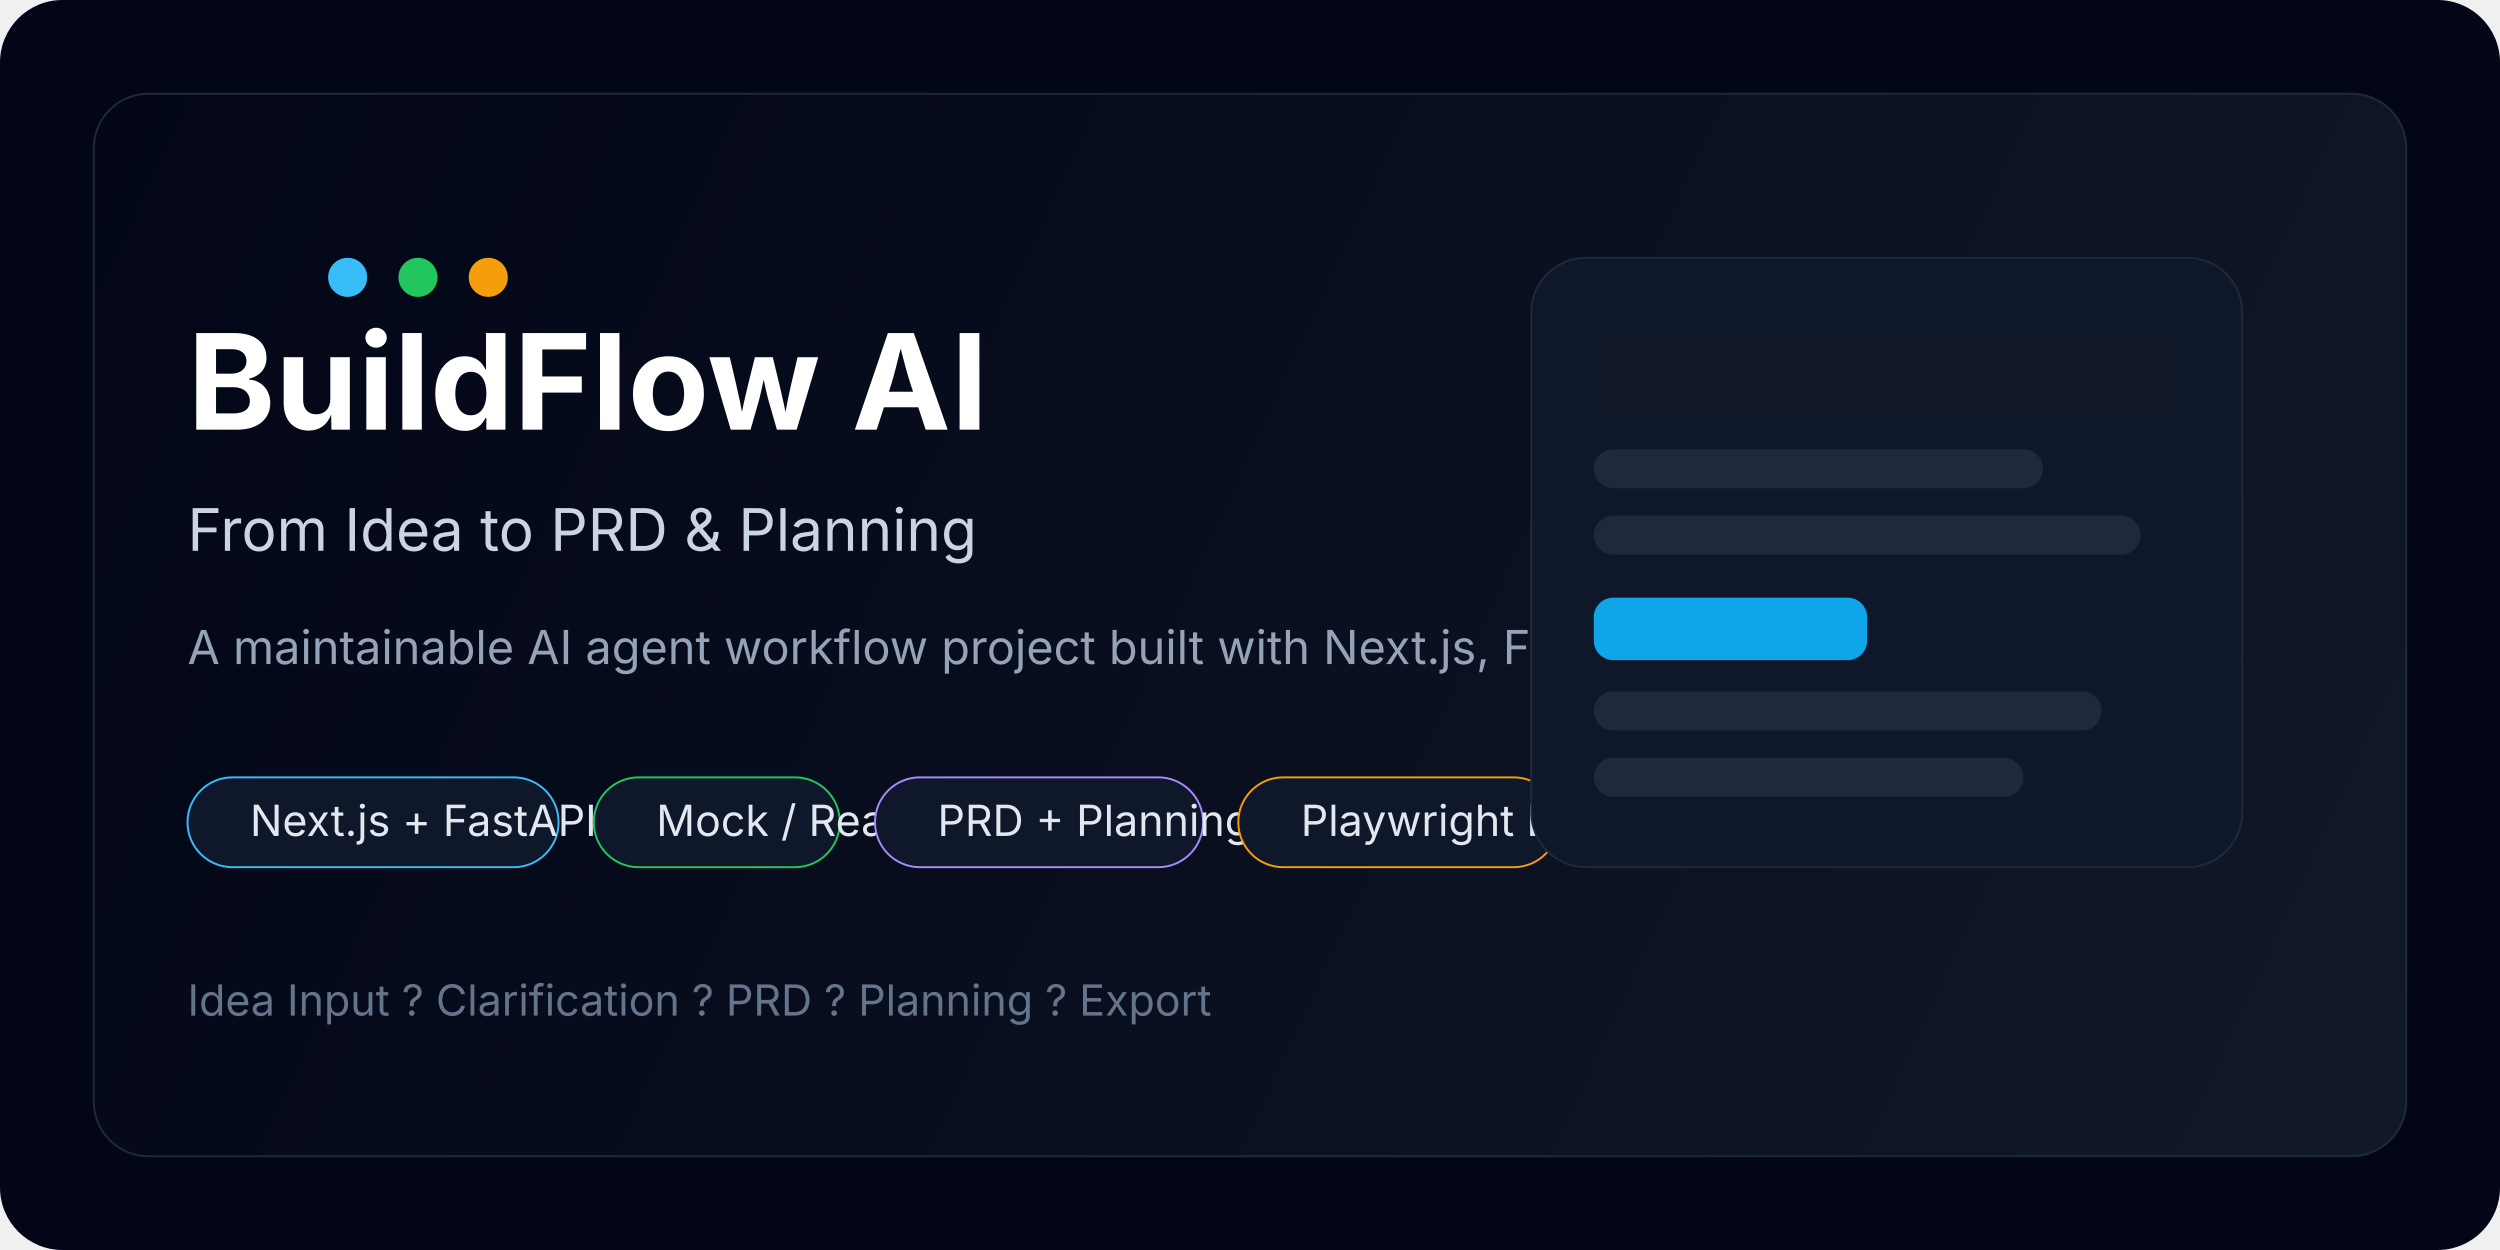
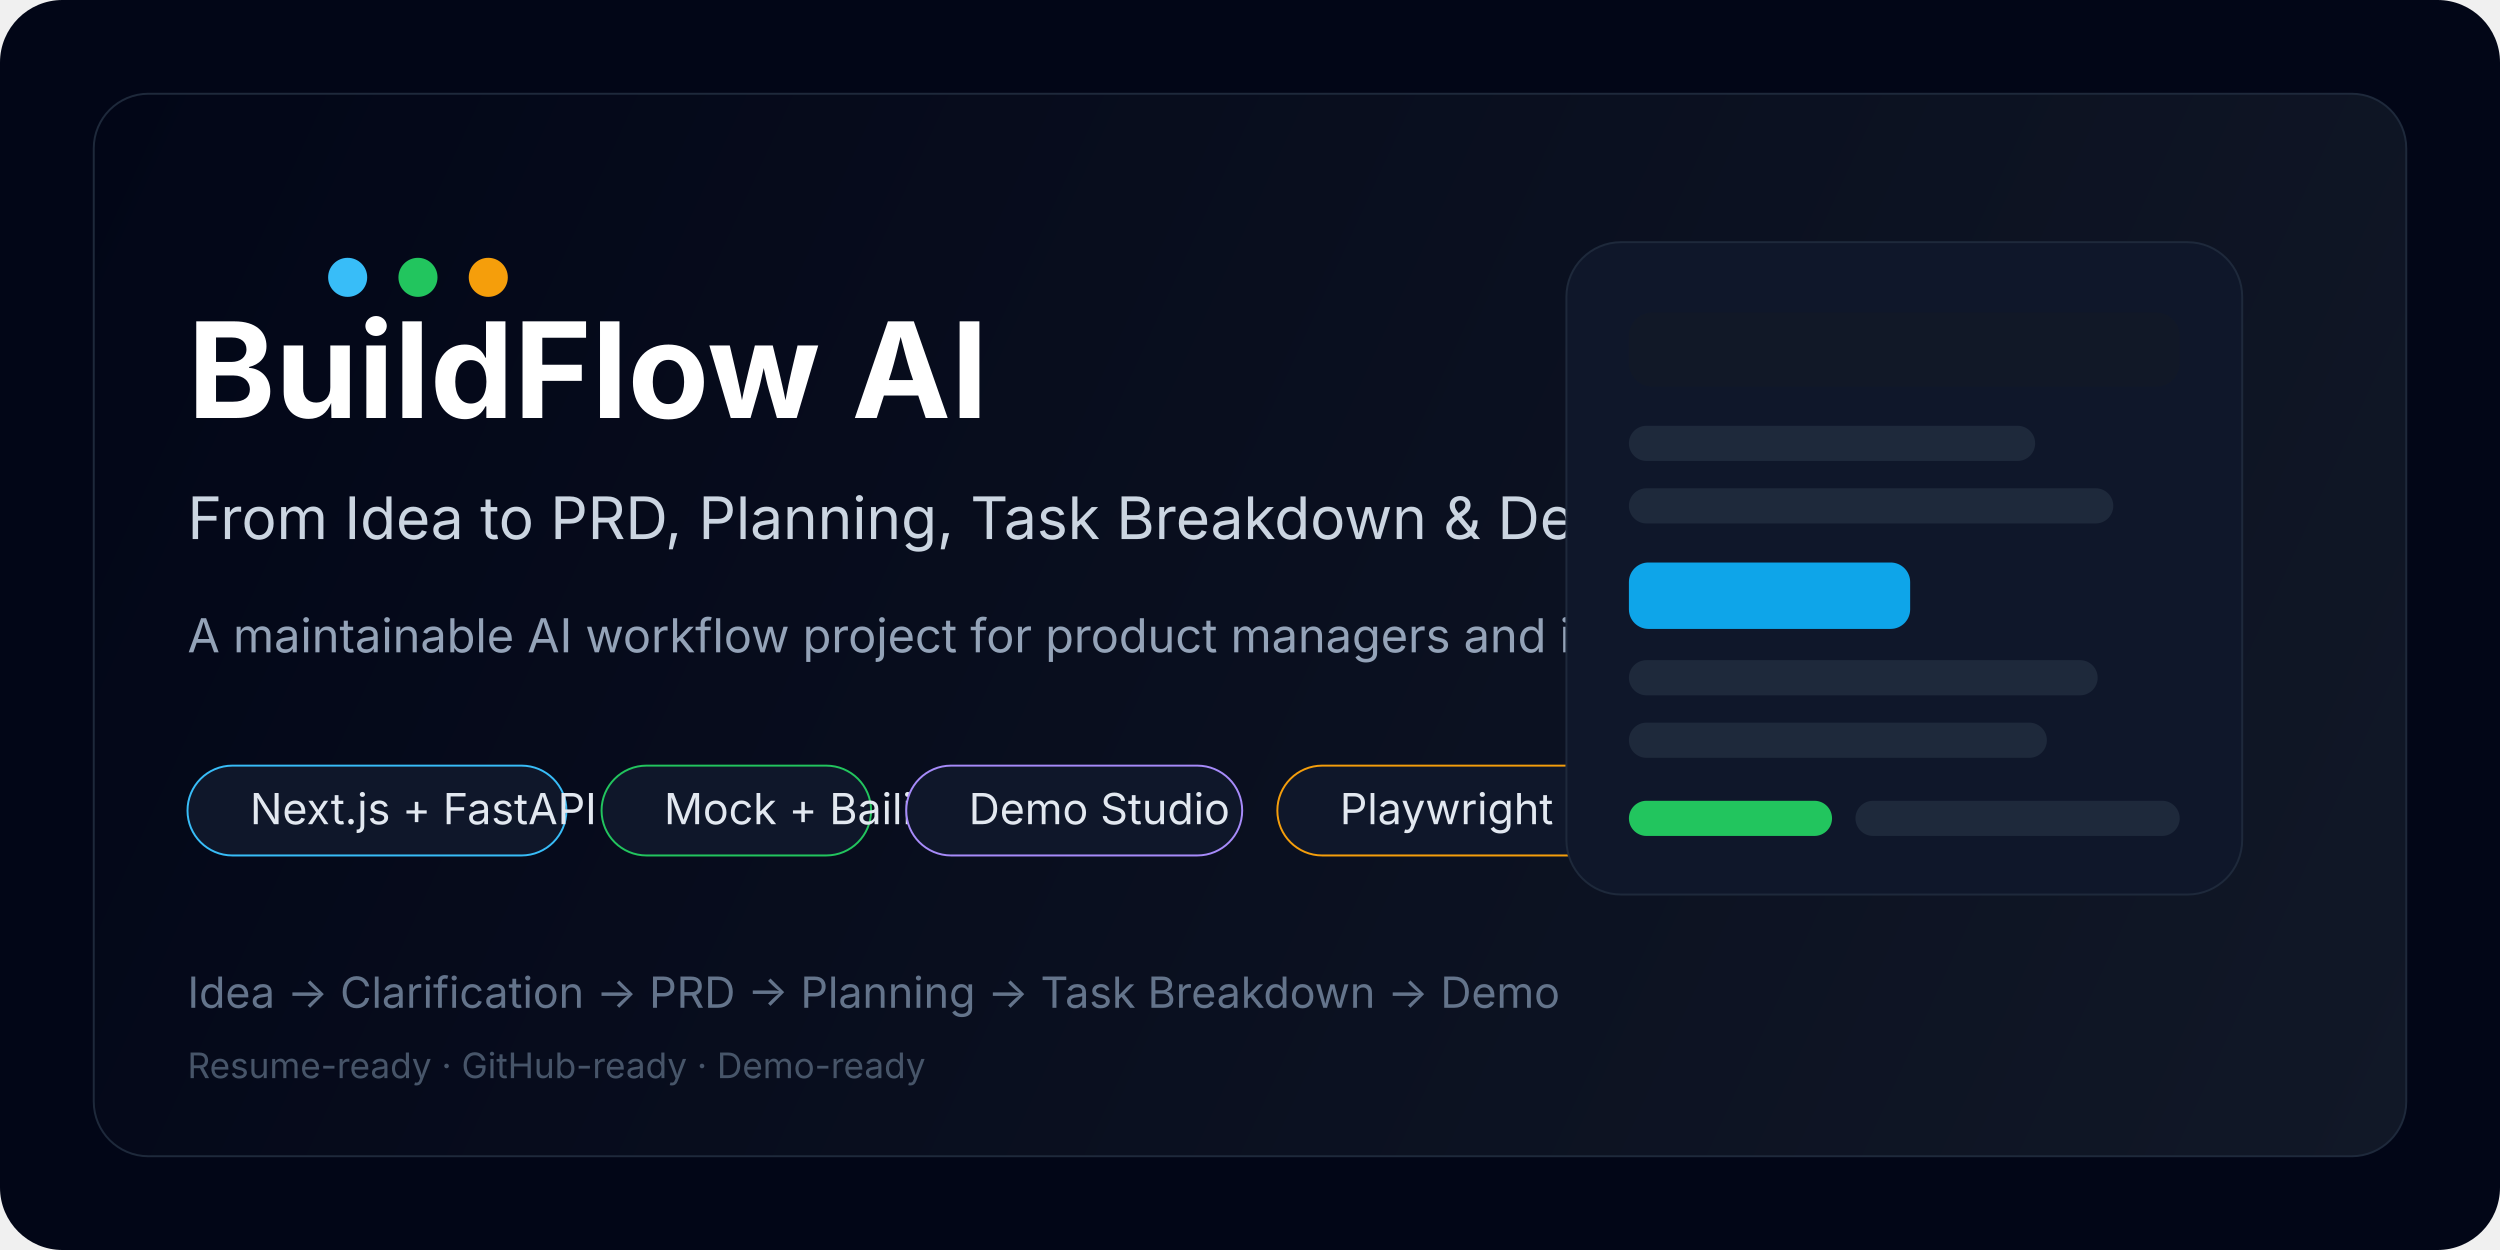
<svg xmlns="http://www.w3.org/2000/svg" width="1280" height="640" viewBox="0 0 1280 640" fill="none">
  <rect width="1280" height="640" rx="32" fill="#020617" />
  <rect x="48" y="48" width="1184" height="544" rx="28" fill="url(#bg)" stroke="#1E293B" />
  <circle cx="178" cy="142" r="10" fill="#38BDF8" />
  <circle cx="214" cy="142" r="10" fill="#22C55E" />
  <circle cx="250" cy="142" r="10" fill="#F59E0B" />
-   <text x="96" y="220" fill="white" font-size="68" font-family="Inter, Segoe UI, Arial, sans-serif" font-weight="700">BuildFlow AI</text>
-   <text x="96" y="282" fill="#CBD5E1" font-size="30" font-family="Inter, Segoe UI, Arial, sans-serif">From Idea to PRD &amp; Planning</text>
-   <text x="96" y="340" fill="#94A3B8" font-size="24" font-family="Inter, Segoe UI, Arial, sans-serif">A maintainable AI agent workflow project built with Next.js, FastAPI and Playwright.</text>
-   <rect x="96" y="398" width="190" height="46" rx="23" fill="#0F172A" stroke="#38BDF8" />
-   <text x="128" y="428" fill="#E2E8F0" font-size="22" font-family="Inter, Segoe UI, Arial, sans-serif">Next.js + FastAPI</text>
-   <rect x="304" y="398" width="126" height="46" rx="23" fill="#0F172A" stroke="#22C55E" />
-   <text x="336" y="428" fill="#E2E8F0" font-size="22" font-family="Inter, Segoe UI, Arial, sans-serif">Mock / Real</text>
-   <rect x="448" y="398" width="168" height="46" rx="23" fill="#0F172A" stroke="#A78BFA" />
-   <text x="480" y="428" fill="#E2E8F0" font-size="22" font-family="Inter, Segoe UI, Arial, sans-serif">PRD + Planning</text>
-   <rect x="634" y="398" width="164" height="46" rx="23" fill="#0F172A" stroke="#F59E0B" />
-   <text x="666" y="428" fill="#E2E8F0" font-size="22" font-family="Inter, Segoe UI, Arial, sans-serif">Playwright E2E</text>
-   <rect x="784" y="132" width="364" height="312" rx="28" fill="#0F172A" stroke="#1E293B" />
-   <rect x="816" y="170" width="300" height="40" rx="12" fill="#111827" />
-   <rect x="816" y="230" width="230" height="20" rx="10" fill="#1E293B" />
-   <rect x="816" y="264" width="280" height="20" rx="10" fill="#1E293B" />
-   <rect x="816" y="306" width="140" height="32" rx="10" fill="#0EA5E9" />
-   <rect x="816" y="354" width="260" height="20" rx="10" fill="#1E293B" />
-   <rect x="816" y="388" width="220" height="20" rx="10" fill="#1E293B" />
-   <text x="96" y="520" fill="#64748B" font-size="22" font-family="Inter, Segoe UI, Arial, sans-serif">Idea Input ? Clarification ? PRD ? Planning ? Export</text>
+   <text x="96" y="214" fill="white" font-size="68" font-family="Inter, Segoe UI, Arial, sans-serif" font-weight="700">BuildFlow AI</text>
+   <text x="96" y="276" fill="#CBD5E1" font-size="30" font-family="Inter, Segoe UI, Arial, sans-serif">From Idea to PRD, Planning, Task Breakdown &amp; Demo</text>
+   <text x="96" y="334" fill="#94A3B8" font-size="24" font-family="Inter, Segoe UI, Arial, sans-serif">A maintainable AI workflow project for product managers and indie builders.</text>
+   <rect x="96" y="392" width="194" height="46" rx="23" fill="#0F172A" stroke="#38BDF8" />
+   <text x="128" y="422" fill="#E2E8F0" font-size="22" font-family="Inter, Segoe UI, Arial, sans-serif">Next.js + FastAPI</text>
+   <rect x="308" y="392" width="138" height="46" rx="23" fill="#0F172A" stroke="#22C55E" />
+   <text x="340" y="422" fill="#E2E8F0" font-size="22" font-family="Inter, Segoe UI, Arial, sans-serif">Mock + Bailian</text>
+   <rect x="464" y="392" width="172" height="46" rx="23" fill="#0F172A" stroke="#A78BFA" />
+   <text x="496" y="422" fill="#E2E8F0" font-size="22" font-family="Inter, Segoe UI, Arial, sans-serif">Demo Studio</text>
+   <rect x="654" y="392" width="176" height="46" rx="23" fill="#0F172A" stroke="#F59E0B" />
+   <text x="686" y="422" fill="#E2E8F0" font-size="22" font-family="Inter, Segoe UI, Arial, sans-serif">Playwright Shots</text>
+   <rect x="802" y="124" width="346" height="334" rx="28" fill="#0F172A" stroke="#1E293B" />
+   <rect x="834" y="160" width="282" height="38" rx="12" fill="#111827" />
+   <rect x="834" y="218" width="208" height="18" rx="9" fill="#1E293B" />
+   <rect x="834" y="250" width="248" height="18" rx="9" fill="#1E293B" />
+   <rect x="834" y="288" width="144" height="34" rx="10" fill="#0EA5E9" />
+   <rect x="834" y="338" width="240" height="18" rx="9" fill="#1E293B" />
+   <rect x="834" y="370" width="214" height="18" rx="9" fill="#1E293B" />
+   <rect x="834" y="410" width="104" height="18" rx="9" fill="#22C55E" />
+   <rect x="950" y="410" width="166" height="18" rx="9" fill="#1E293B" />
+   <text x="96" y="516" fill="#64748B" font-size="22" font-family="Inter, Segoe UI, Arial, sans-serif">Idea → Clarification → PRD → Planning → Task Breakdown → Demo</text>
+   <text x="96" y="552" fill="#475569" font-size="18" font-family="Inter, Segoe UI, Arial, sans-serif">Resume-ready · GitHub-ready · Demo-ready</text>
  <defs>
    <linearGradient id="bg" x1="48" y1="48" x2="1232" y2="592" gradientUnits="userSpaceOnUse">
      <stop stop-color="#020617" />
      <stop offset="1" stop-color="#111827" />
    </linearGradient>
  </defs>
</svg>
